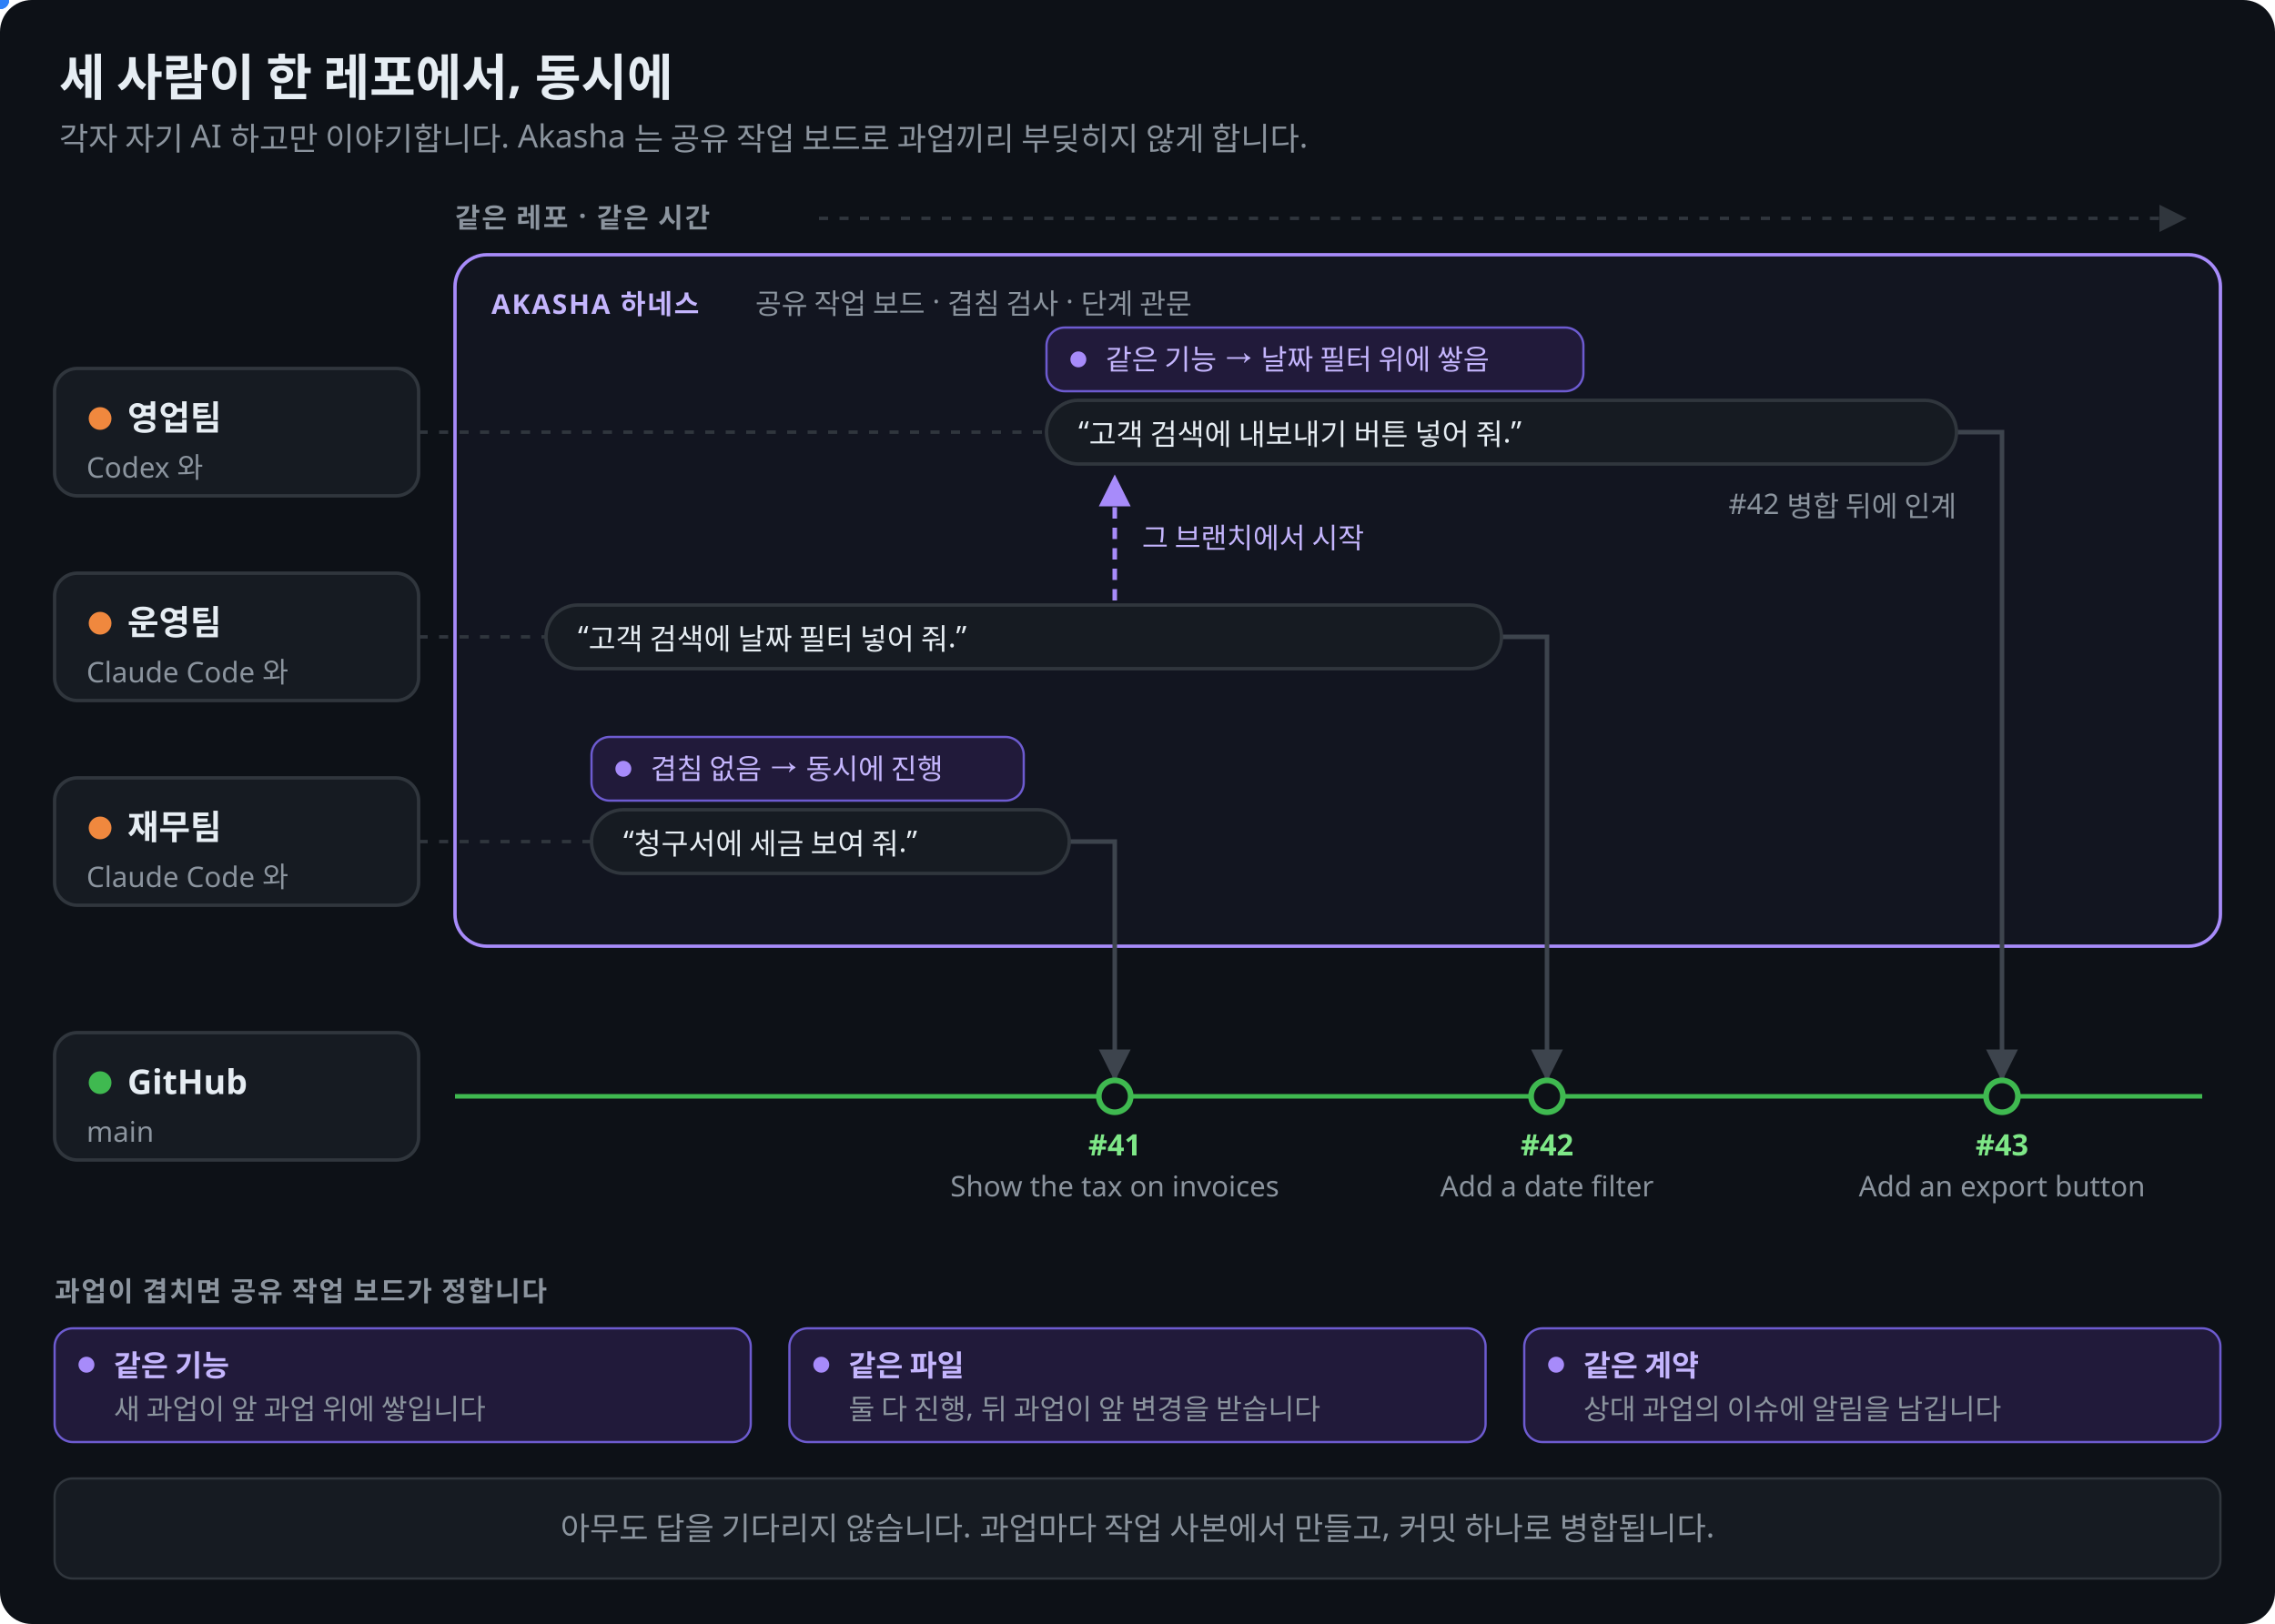
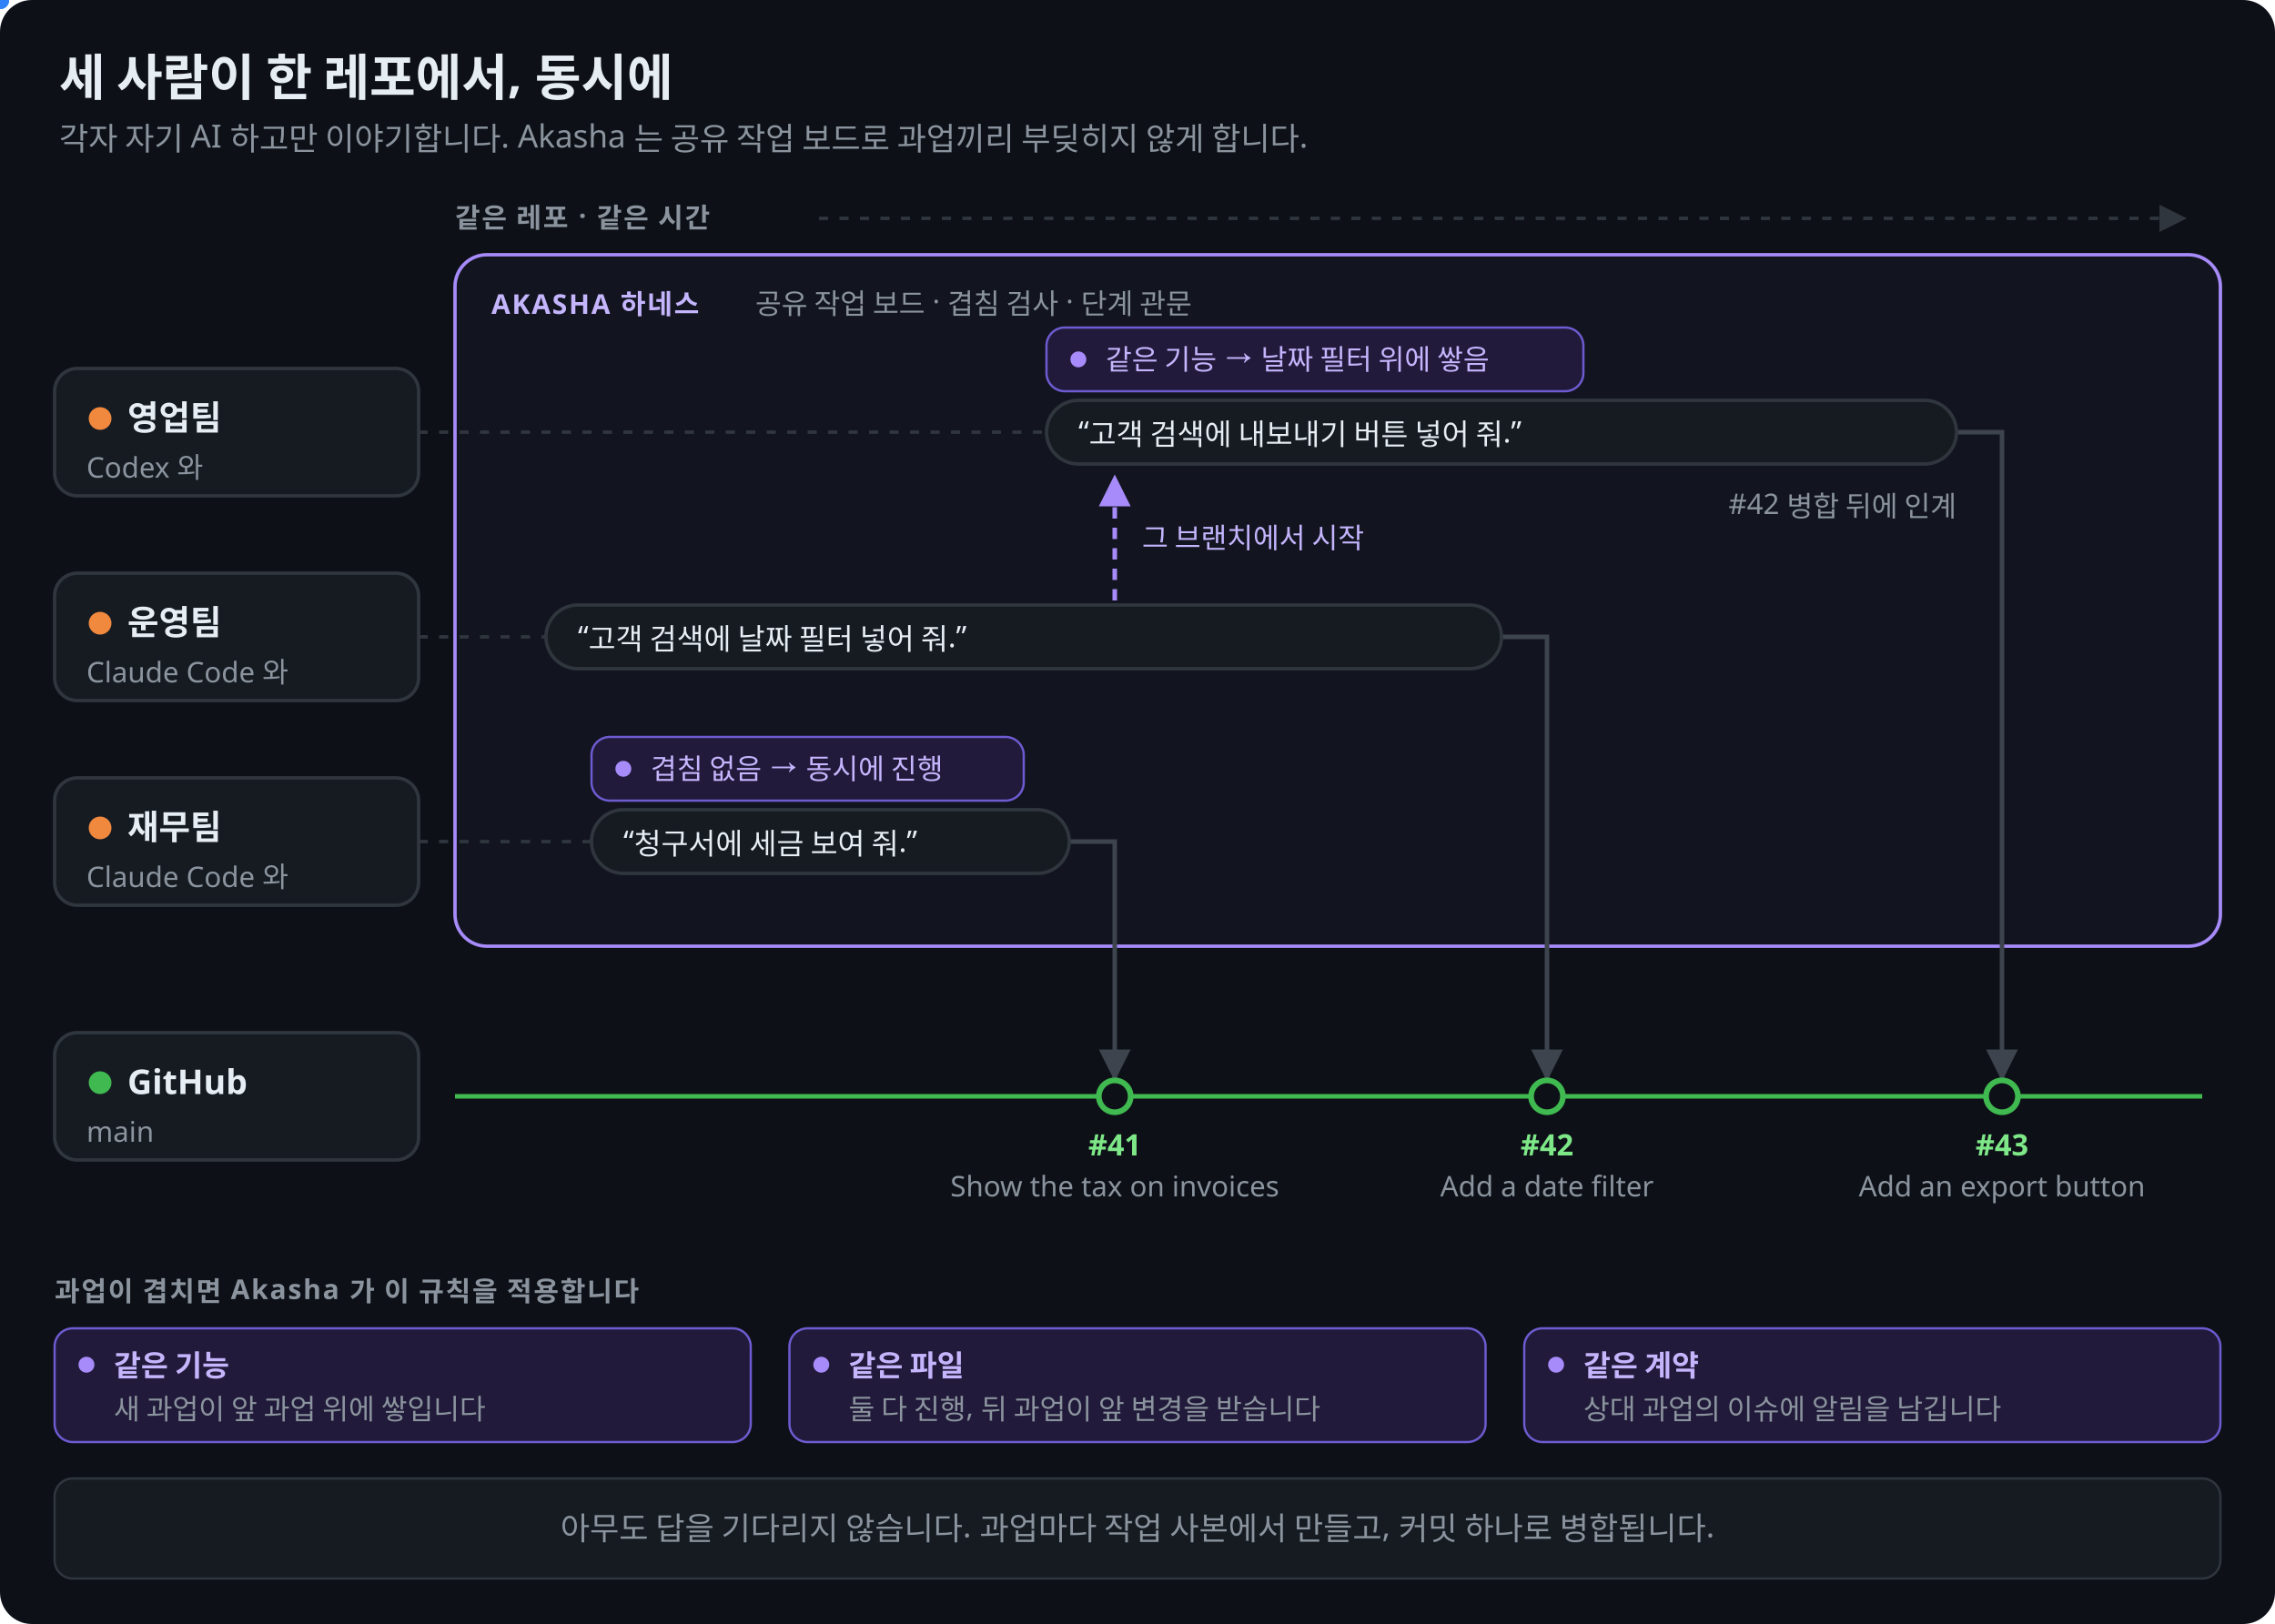
- <svg xmlns="http://www.w3.org/2000/svg" width="1000" height="714" viewBox="0 0 1000 714" role="img" aria-label="세 사람이 한 레포에서 동시에, 각자 자기 AI 와 일합니다. 운영팀은 고객 검색에 날짜 필터를, 재무팀은 청구서에 세금을 요청하고, 조금 뒤 영업팀이 고객 검색에 내보내기 버튼을 요청합니다. Akasha 하네스 안에서 공유 작업 보드가 내보내기 버튼이 같은 기능임을 찾아, 그 과업은 날짜 필터의 브랜치에서 시작하고 날짜 필터가 병합된 뒤에 인계합니다. 청구서 과업은 겹침이 없어 동시에 진행됩니다. GitHub 가 커밋 세 개를 차례로 병합합니다: #41, #42, #43. 과업이 겹치면 보드가 정합니다: 같은 기능은 쌓고, 같은 파일은 둘 다 진행하고 뒤에 병합되는 과업이 앞 변경을 받아들이고, 같은 계약은 상대 과업에 알림을 남깁니다.">
+ <svg xmlns="http://www.w3.org/2000/svg" width="1000" height="714" viewBox="0 0 1000 714" role="img" aria-label="세 사람이 한 레포에서 동시에, 각자 자기 AI 와 일합니다. 운영팀은 고객 검색에 날짜 필터를, 재무팀은 청구서에 세금을 요청하고, 조금 뒤 영업팀이 고객 검색에 내보내기 버튼을 요청합니다. Akasha 하네스 안에서 공유 작업 보드가 내보내기 버튼이 같은 기능임을 찾아, 그 과업은 날짜 필터의 브랜치에서 시작하고 날짜 필터가 병합된 뒤에 인계합니다. 청구서 과업은 겹침이 없어 동시에 진행됩니다. GitHub 가 커밋 세 개를 차례로 병합합니다: #41, #42, #43. 과업이 겹치면 Akasha 가 이 규칙을 적용합니다: 같은 기능은 쌓고, 같은 파일은 둘 다 진행하고 뒤에 병합되는 과업이 앞 변경을 받아들이고, 같은 계약은 상대 과업에 알림을 남깁니다.">
  <style>
text{font-family:-apple-system,BlinkMacSystemFont,"Segoe UI","Noto Sans","Malgun Gothic",Helvetica,Arial,sans-serif;fill:#e6edf3}
.title{font-size:22px;font-weight:700}
.sub{font-size:14px;fill:#8b949e}
.label{font-size:12px;font-weight:600;letter-spacing:.06em;fill:#8b949e}
.akasha{font-size:12px;font-weight:700;letter-spacing:.06em;fill:#c4b5fd}
.name{font-size:15px;font-weight:700}
.small{font-size:12.5px;fill:#8b949e}
.msg{font-size:13px;paint-order:stroke;stroke:#0d1117;stroke-width:5px;stroke-linejoin:round}
.row{font-size:13px;font-weight:600}
.how{font-size:12.5px;fill:#8b949e}
.gate{font-size:12.5px;fill:#c4b5fd}
.who{font-size:12px;fill:#f0b072}
.gh{font-size:12px;fill:#7ee787}
.ai{font-size:13px;fill:#79c0ff}
.foot{font-size:14px;fill:#8b949e}
.code{font-family:ui-monospace,SFMono-Regular,Consolas,"Liberation Mono",monospace}
.bar{font-size:13px}
.commit{font-size:13px;font-weight:700;fill:#7ee787}
.gatehead{font-size:13px;font-weight:600;fill:#c4b5fd}
@media (prefers-reduced-motion:reduce){.dot{display:none}}
</style>
  <defs>
    <marker id="head" viewBox="0 0 10 10" refX="9" refY="5" markerWidth="7" markerHeight="7" orient="auto">
      <path d="M0,0 L10,5 L0,10 z" fill="#3d444d" />
    </marker>
    <marker id="time" viewBox="0 0 10 10" refX="9" refY="5" markerWidth="8" markerHeight="8" orient="auto">
      <path d="M0,0 L10,5 L0,10 z" fill="#30363d" />
    </marker>
    <marker id="stack" viewBox="0 0 10 10" refX="9" refY="5" markerWidth="7" markerHeight="7" orient="auto">
      <path d="M0,0 L10,5 L0,10 z" fill="#a78bfa" />
    </marker>
  </defs>
  <rect width="1000" height="714" rx="14" fill="#0d1117" />
  <text x="26" y="42" class="title">세 사람이 한 레포에서, 동시에</text>
  <text x="26" y="66" class="sub">각자 자기 AI 하고만 이야기합니다. Akasha 는 공유 작업 보드로 과업끼리 부딪히지 않게 합니다.</text>
  <text x="200" y="100" class="label">같은 레포 · 같은 시간</text>
  <path d="M360,96 L960,96" stroke="#30363d" stroke-width="1.5" stroke-dasharray="4 5" marker-end="url(#time)" />
  <rect x="200" y="112" width="776" height="304" rx="14" fill="#a78bfa" fill-opacity=".04" stroke="#a78bfa" stroke-width="1.5" />
  <text x="216" y="138" class="akasha">AKASHA 하네스</text>
  <text x="332" y="138" class="small">공유 작업 보드 · 겹침 검사 · 단계 관문</text>
  <path d="M200,482 L968,482" stroke="#3fb950" stroke-width="2" />
  <path d="M184,190 L460,190" stroke="#30363d" stroke-width="1.5" stroke-dasharray="4 5" />
  <path d="M860,190 L880,190 L880,474" stroke="#3d444d" stroke-width="2" fill="none" marker-end="url(#head)" />
  <circle r="4" fill="#2f81f7" class="dot">
    <animateMotion dur="4s" begin="-0.0s" repeatCount="indefinite" path="M184,190 L880,190 L880,482" />
  </circle>
  <path d="M184,280 L240,280" stroke="#30363d" stroke-width="1.5" stroke-dasharray="4 5" />
  <path d="M660,280 L680,280 L680,474" stroke="#3d444d" stroke-width="2" fill="none" marker-end="url(#head)" />
  <circle r="4" fill="#2f81f7" class="dot">
    <animateMotion dur="4s" begin="-1.3s" repeatCount="indefinite" path="M184,280 L680,280 L680,482" />
  </circle>
  <path d="M184,370 L260,370" stroke="#30363d" stroke-width="1.5" stroke-dasharray="4 5" />
  <path d="M470,370 L490,370 L490,474" stroke="#3d444d" stroke-width="2" fill="none" marker-end="url(#head)" />
  <circle r="4" fill="#2f81f7" class="dot">
    <animateMotion dur="4s" begin="-2.6s" repeatCount="indefinite" path="M184,370 L490,370 L490,482" />
  </circle>
  <rect x="24" y="162" width="160" height="56" rx="10" fill="#161b22" stroke="#30363d" stroke-width="1.5" />
  <circle cx="44" cy="184" r="5" fill="#f0883e" />
  <text x="56" y="189" class="name">영업팀</text>
  <text x="38" y="210" class="small">Codex 와</text>
  <rect x="460" y="176" width="400" height="28" rx="14" fill="#161b22" stroke="#30363d" stroke-width="1.5" />
  <text x="474" y="194.5" class="bar">“고객 검색에 내보내기 버튼 넣어 줘.”</text>
  <circle cx="880" cy="482" r="7" fill="#0d1117" stroke="#3fb950" stroke-width="2.5" />
  <text x="880" y="508" class="commit" text-anchor="middle">#43</text>
  <text x="880" y="526" class="how" text-anchor="middle">Add an export button</text>
  <rect x="24" y="252" width="160" height="56" rx="10" fill="#161b22" stroke="#30363d" stroke-width="1.5" />
  <circle cx="44" cy="274" r="5" fill="#f0883e" />
  <text x="56" y="279" class="name">운영팀</text>
  <text x="38" y="300" class="small">Claude Code 와</text>
  <rect x="240" y="266" width="420" height="28" rx="14" fill="#161b22" stroke="#30363d" stroke-width="1.5" />
  <text x="254" y="284.5" class="bar">“고객 검색에 날짜 필터 넣어 줘.”</text>
  <circle cx="680" cy="482" r="7" fill="#0d1117" stroke="#3fb950" stroke-width="2.5" />
  <text x="680" y="508" class="commit" text-anchor="middle">#42</text>
  <text x="680" y="526" class="how" text-anchor="middle">Add a date filter</text>
  <rect x="24" y="342" width="160" height="56" rx="10" fill="#161b22" stroke="#30363d" stroke-width="1.5" />
  <circle cx="44" cy="364" r="5" fill="#f0883e" />
  <text x="56" y="369" class="name">재무팀</text>
  <text x="38" y="390" class="small">Claude Code 와</text>
  <rect x="260" y="356" width="210" height="28" rx="14" fill="#161b22" stroke="#30363d" stroke-width="1.5" />
  <text x="274" y="374.5" class="bar">“청구서에 세금 보여 줘.”</text>
  <circle cx="490" cy="482" r="7" fill="#0d1117" stroke="#3fb950" stroke-width="2.5" />
  <text x="490" y="508" class="commit" text-anchor="middle">#41</text>
  <text x="490" y="526" class="how" text-anchor="middle">Show the tax on invoices</text>
  <rect x="460" y="144" width="236" height="28" rx="8" fill="#211a3a" stroke="#6d5bd0" />
  <circle cx="474" cy="158.0" r="3.5" fill="#a78bfa" />
  <text x="486" y="162.5" class="gate">같은 기능 → 날짜 필터 위에 쌓음</text>
  <rect x="260" y="324" width="190" height="28" rx="8" fill="#211a3a" stroke="#6d5bd0" />
  <circle cx="274" cy="338.0" r="3.5" fill="#a78bfa" />
  <text x="286" y="342.5" class="gate">겹침 없음 → 동시에 진행</text>
  <path d="M490,264 L490,210" stroke="#a78bfa" stroke-width="2" stroke-dasharray="5 4" fill="none" marker-end="url(#stack)" />
  <text x="502" y="241" class="gate">그 브랜치에서 시작</text>
  <text x="860" y="226" class="small" text-anchor="end">#42 병합 뒤에 인계</text>
  <rect x="24" y="454" width="160" height="56" rx="10" fill="#161b22" stroke="#30363d" stroke-width="1.5" />
  <circle cx="44" cy="476" r="5" fill="#3fb950" />
  <text x="56" y="481" class="name">GitHub</text>
  <text x="38" y="502" class="small">main</text>
-   <text x="24" y="572" class="label">과업이 겹치면 공유 작업 보드가 정합니다</text>
+   <text x="24" y="572" class="label">과업이 겹치면 Akasha 가 이 규칙을 적용합니다</text>
  <rect x="24" y="584" width="306" height="50" rx="8" fill="#211a3a" stroke="#6d5bd0" />
  <circle cx="38" cy="600" r="3.5" fill="#a78bfa" />
  <text x="50" y="605" class="gatehead">같은 기능</text>
  <text x="50" y="624" class="how">새 과업이 앞 과업 위에 쌓입니다</text>
  <rect x="347" y="584" width="306" height="50" rx="8" fill="#211a3a" stroke="#6d5bd0" />
  <circle cx="361" cy="600" r="3.5" fill="#a78bfa" />
  <text x="373" y="605" class="gatehead">같은 파일</text>
  <text x="373" y="624" class="how">둘 다 진행, 뒤 과업이 앞 변경을 받습니다</text>
  <rect x="670" y="584" width="306" height="50" rx="8" fill="#211a3a" stroke="#6d5bd0" />
  <circle cx="684" cy="600" r="3.5" fill="#a78bfa" />
  <text x="696" y="605" class="gatehead">같은 계약</text>
  <text x="696" y="624" class="how">상대 과업의 이슈에 알림을 남깁니다</text>
  <rect x="24" y="650" width="952" height="44" rx="8" fill="#161b22" stroke="#30363d" />
  <text x="500" y="677" class="foot" text-anchor="middle">아무도 답을 기다리지 않습니다. 과업마다 작업 사본에서 만들고, 커밋 하나로 병합됩니다.</text>
</svg>
